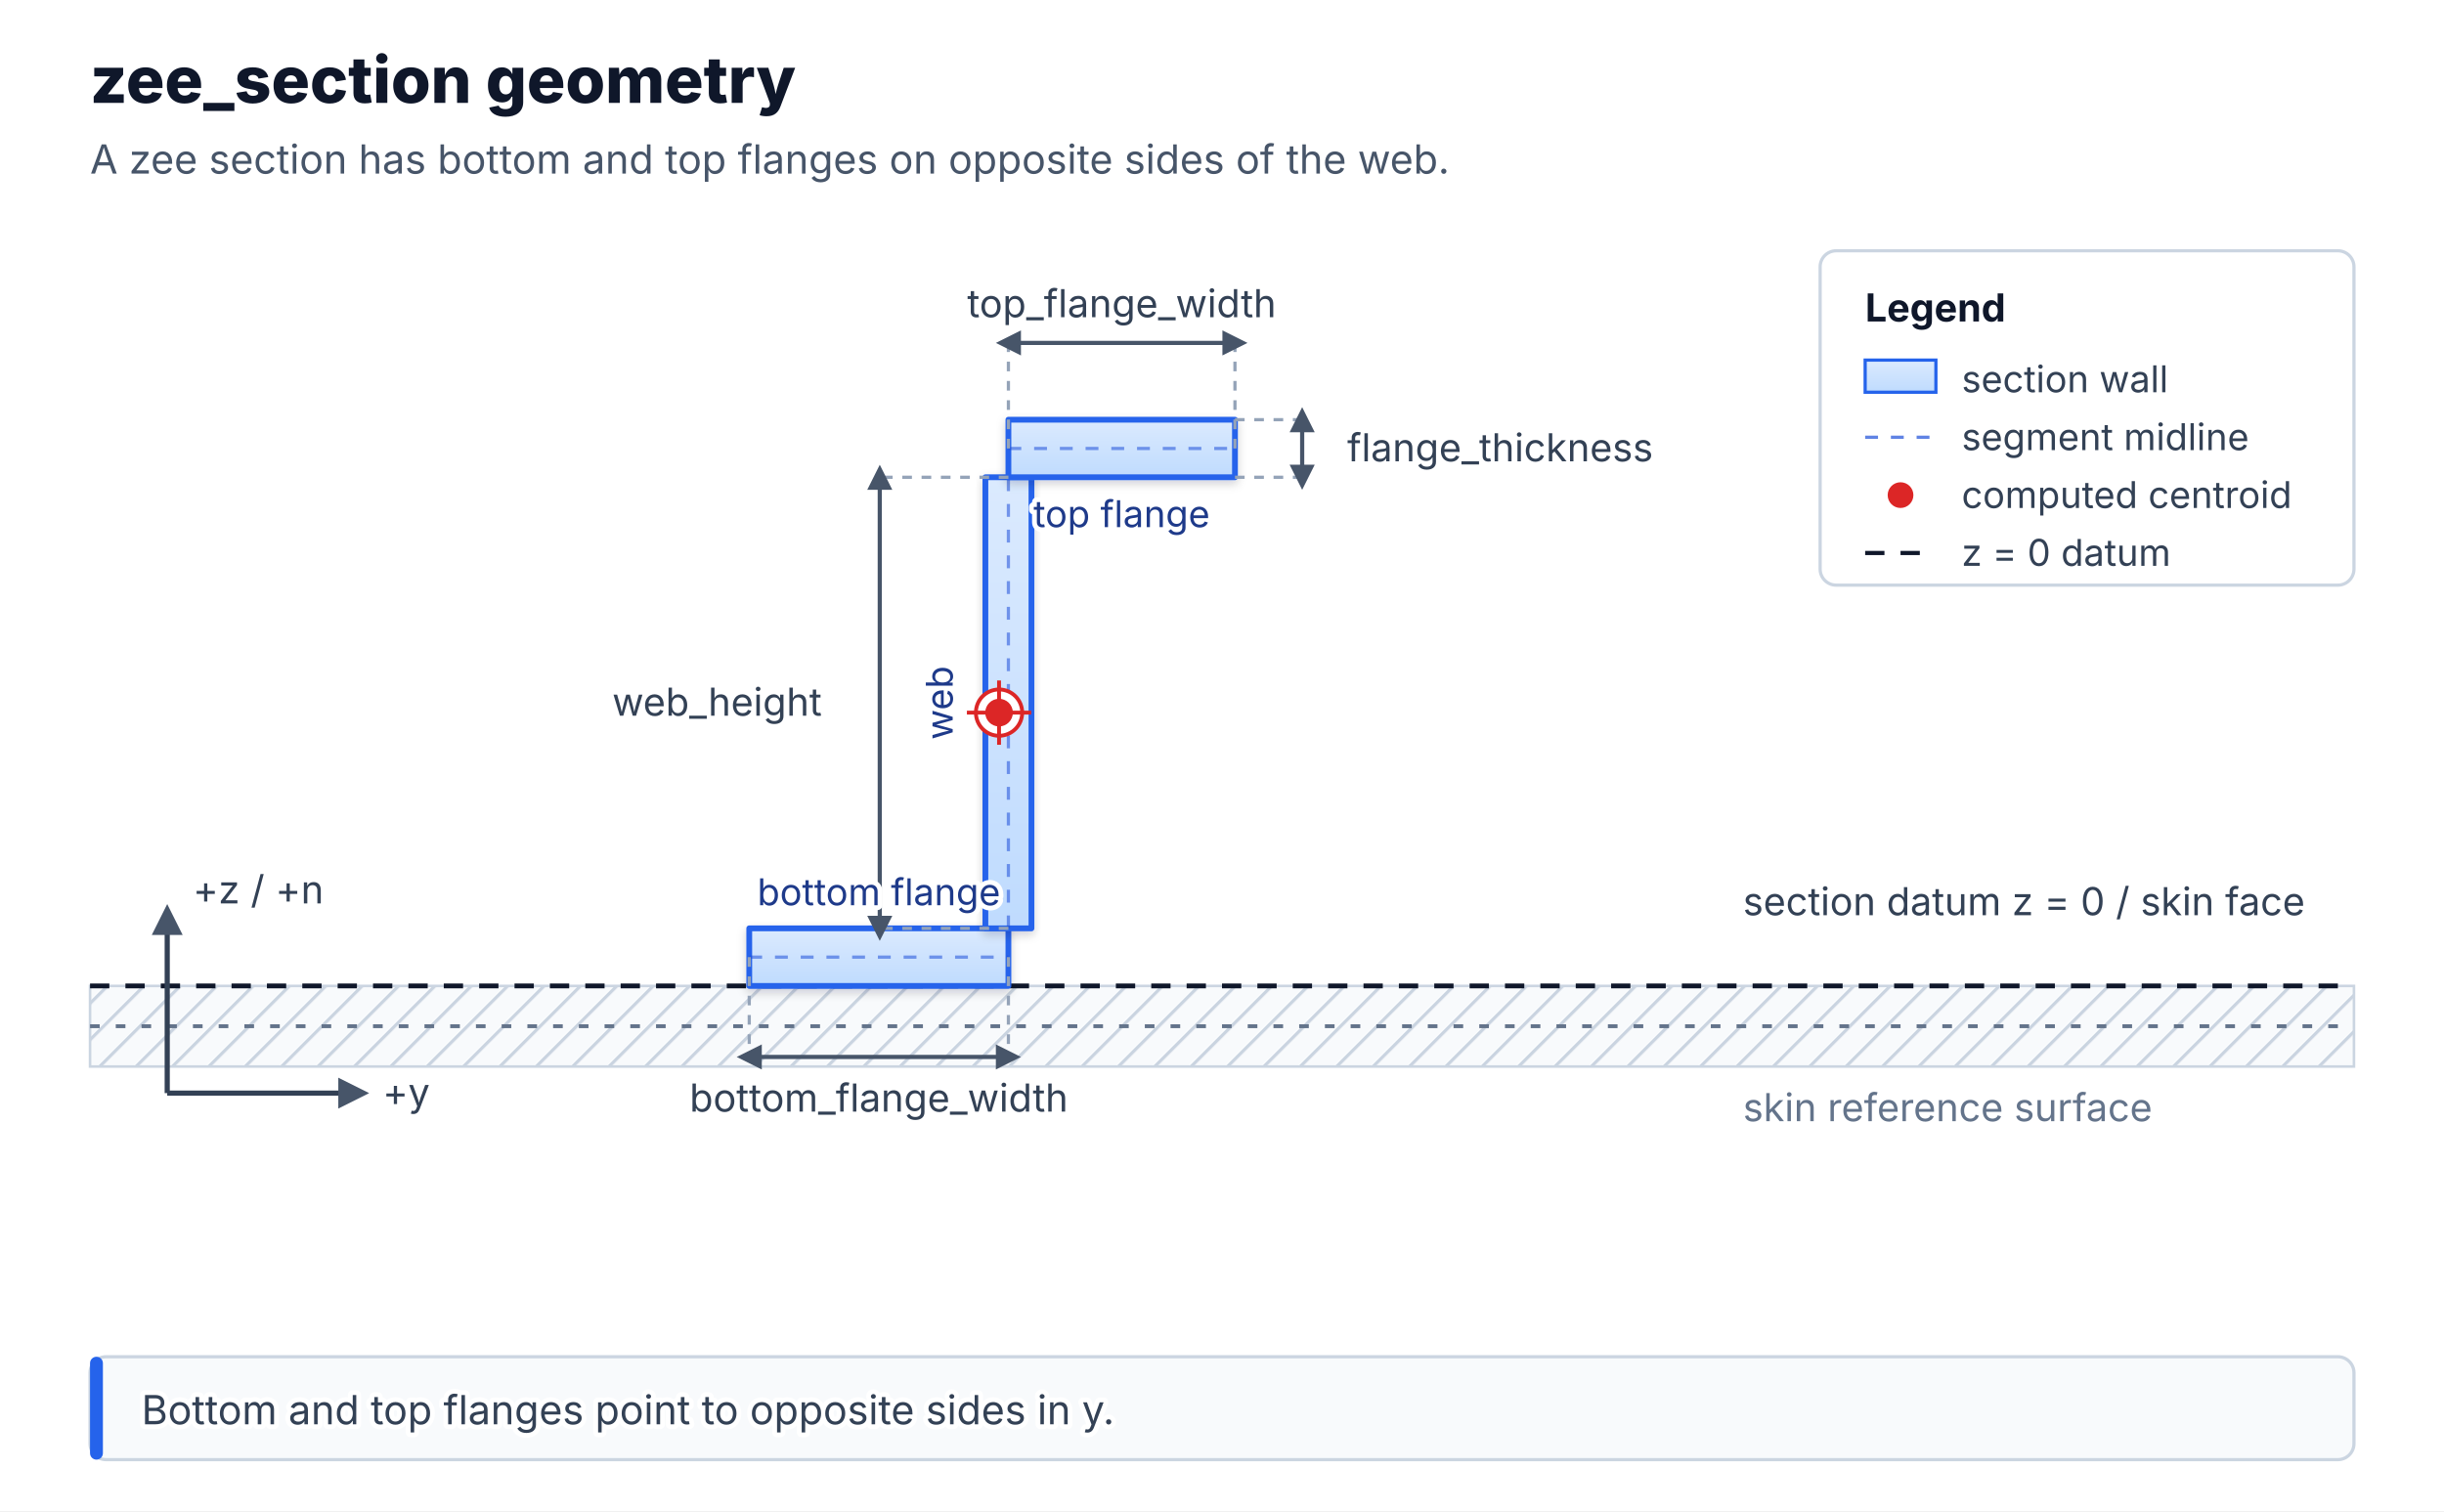
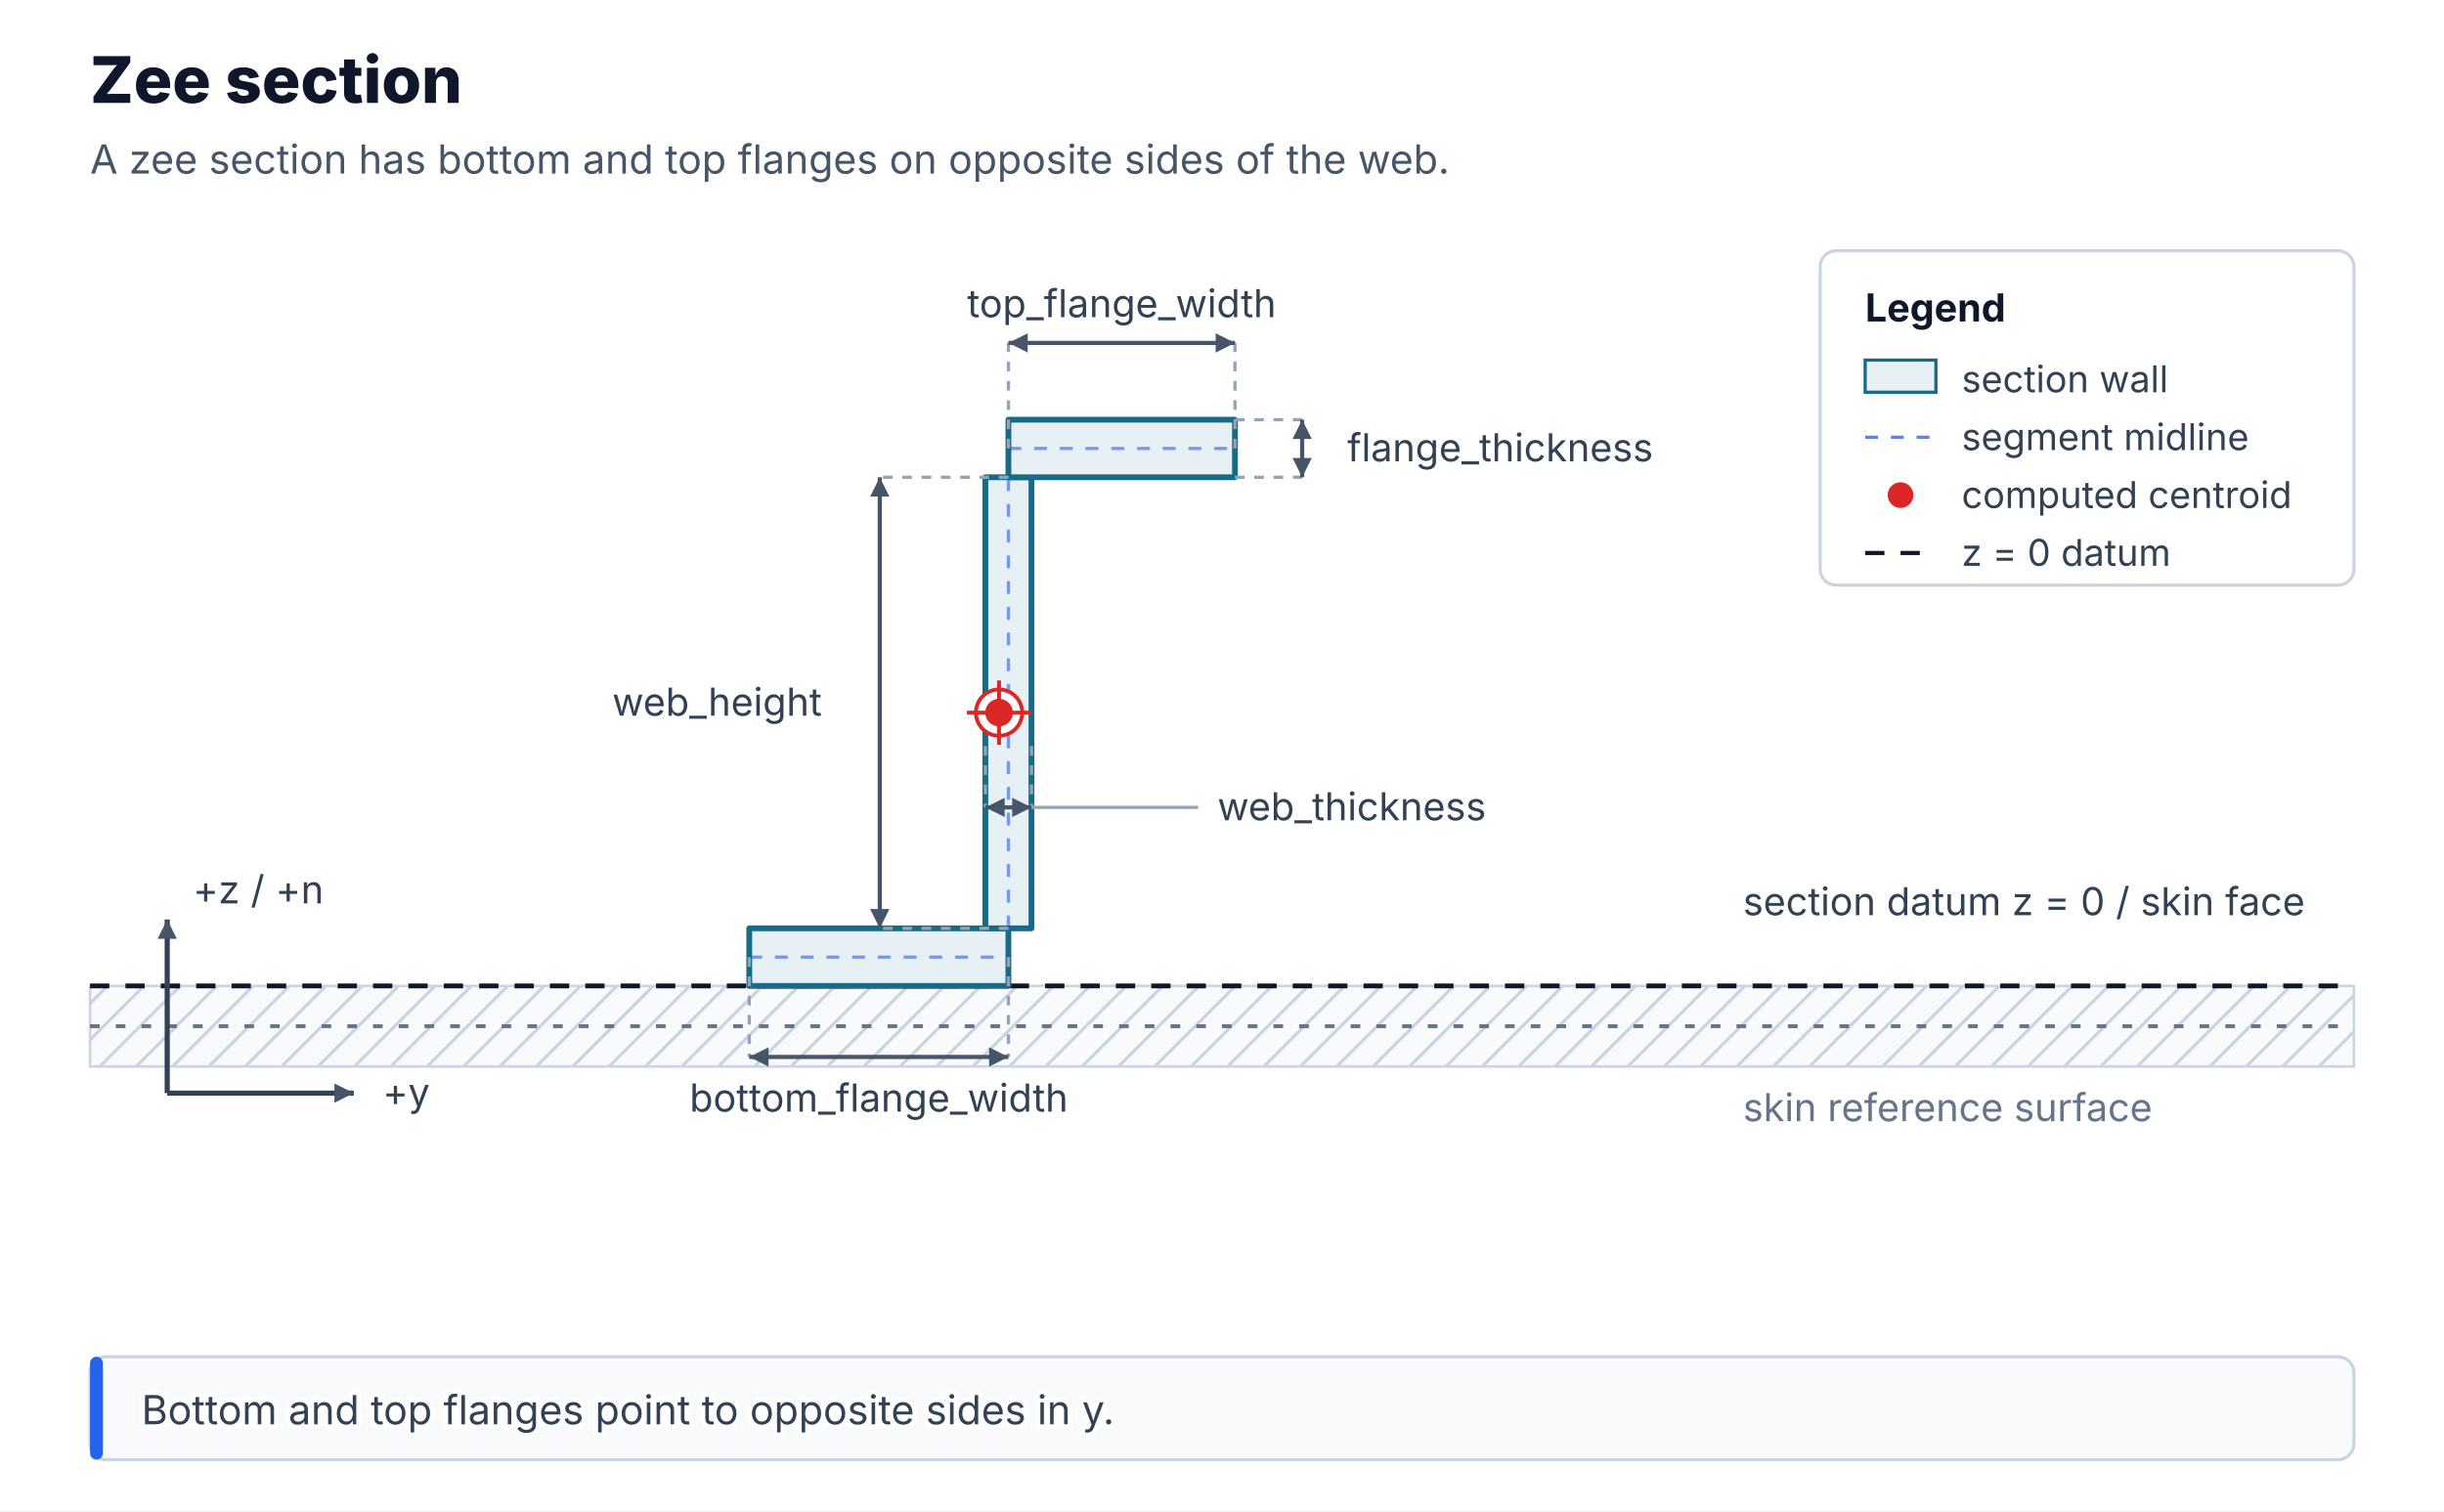
<svg xmlns="http://www.w3.org/2000/svg" viewBox="0 0 760 470" role="img" aria-labelledby="title desc">
  <defs>
-     <linearGradient id="wall-fill" x1="0" y1="0" x2="0" y2="1">
-       <stop offset="0%" stop-color="#dbeafe" />
-       <stop offset="100%" stop-color="#bfdbfe" />
-     </linearGradient>
-     <filter id="wall-shadow" x="-20%" y="-20%" width="140%" height="150%">
-       <feDropShadow dx="0" dy="1.2" stdDeviation="1.4" flood-color="#0f172a" flood-opacity="0.18" />
-     </filter>
    <pattern id="skin-hatch" width="8" height="8" patternUnits="userSpaceOnUse" patternTransform="rotate(45)">
      <rect width="8" height="8" fill="#f8fafc" />
      <line x1="0" y1="0" x2="0" y2="8" stroke="#cbd5e1" stroke-width="2" />
    </pattern>
-     <marker id="arrow" viewBox="0 0 10 10" refX="5" refY="5" markerWidth="6" markerHeight="6" orient="auto-start-reverse">
+     <marker id="arrow" viewBox="0 0 10 10" refX="10" refY="5" markerWidth="6" markerHeight="6" markerUnits="userSpaceOnUse" orient="auto-start-reverse">
      <path d="M 0 0 L 10 5 L 0 10 z" fill="#475569" />
    </marker>
  </defs>
  <rect x="0" y="0" width="760" height="470" fill="#ffffff" />
-   <text x="28" y="32" font-family="Inter, Arial, sans-serif" paint-order="stroke" stroke="#ffffff" stroke-width="3" stroke-linejoin="round" font-size="20" font-weight="760" letter-spacing="0" fill="#0f172a">zee_section geometry</text>
+   <text x="28" y="32" font-family="Inter, Arial, sans-serif" paint-order="stroke" stroke="#ffffff" stroke-width="3" stroke-linejoin="round" font-size="20" font-weight="760" letter-spacing="0" fill="#0f172a">Zee section</text>
  <text x="28" y="54" font-family="Inter, Arial, sans-serif" paint-order="stroke" stroke="#ffffff" stroke-width="3" stroke-linejoin="round" font-size="12.5" fill="#475569">A zee section has bottom and top flanges on opposite sides of the web.</text>
  <rect x="28.00" y="306.66" width="704.00" height="25.07" fill="url(#skin-hatch)" stroke="#cbd5e1" stroke-width="0.8" />
  <line x1="28.00" y1="306.66" x2="732.00" y2="306.66" stroke="#0f172a" stroke-width="1.5" stroke-dasharray="6 5" />
  <line x1="28.00" y1="319.19" x2="732.00" y2="319.19" stroke="#64748b" stroke-width="1.2" stroke-dasharray="3 5" />
  <text x="542.00" y="284.66" font-family="Inter, Arial, sans-serif" paint-order="stroke" stroke="#ffffff" stroke-width="3" stroke-linejoin="round" font-size="12" fill="#334155">section datum z = 0 / skin face</text>
  <text x="542.00" y="348.73" font-family="Inter, Arial, sans-serif" paint-order="stroke" stroke="#ffffff" stroke-width="3" stroke-linejoin="round" font-size="12" fill="#64748b">skin reference surface</text>
  <line x1="52.00" y1="340.00" x2="110.00" y2="340.00" stroke="#334155" stroke-width="1.6" marker-end="url(#arrow)" />
  <line x1="52.00" y1="340.00" x2="52.00" y2="286.00" stroke="#334155" stroke-width="1.6" marker-end="url(#arrow)" />
  <text x="119.00" y="344.00" font-family="Inter, Arial, sans-serif" paint-order="stroke" stroke="#ffffff" stroke-width="3" stroke-linejoin="round" font-size="12" fill="#334155">+y</text>
  <text x="60.00" y="281.00" font-family="Inter, Arial, sans-serif" paint-order="stroke" stroke="#ffffff" stroke-width="3" stroke-linejoin="round" font-size="12" fill="#334155">+z / +n</text>
-   <polygon points="232.99,288.75 313.58,288.75 313.58,306.66 232.99,306.66" fill="url(#wall-fill)" stroke="#2563eb" stroke-width="1.8" stroke-linejoin="round" filter="url(#wall-shadow)" />
+   <polygon points="232.99,288.75 313.58,288.75 313.58,306.66 232.99,306.66" fill="#e6f0f5" stroke="#176b87" stroke-width="1.8" stroke-linejoin="round" />
  <line x1="232.99" y1="297.70" x2="313.58" y2="297.70" stroke="#1d4ed8" stroke-width="1" stroke-dasharray="4 4" opacity="0.55" />
-   <polygon points="306.42,288.75 306.42,148.45 320.75,148.45 320.75,288.75" fill="url(#wall-fill)" stroke="#2563eb" stroke-width="1.8" stroke-linejoin="round" filter="url(#wall-shadow)" />
+   <polygon points="306.42,288.75 306.42,148.45 320.75,148.45 320.75,288.75" fill="#e6f0f5" stroke="#176b87" stroke-width="1.8" stroke-linejoin="round" />
  <line x1="313.58" y1="288.75" x2="313.58" y2="148.45" stroke="#1d4ed8" stroke-width="1" stroke-dasharray="4 4" opacity="0.55" />
-   <polygon points="313.58,130.54 384.03,130.54 384.03,148.45 313.58,148.45" fill="url(#wall-fill)" stroke="#2563eb" stroke-width="1.8" stroke-linejoin="round" filter="url(#wall-shadow)" />
+   <polygon points="313.58,130.54 384.03,130.54 384.03,148.45 313.58,148.45" fill="#e6f0f5" stroke="#176b87" stroke-width="1.8" stroke-linejoin="round" />
  <line x1="313.58" y1="139.49" x2="384.03" y2="139.49" stroke="#1d4ed8" stroke-width="1" stroke-dasharray="4 4" opacity="0.55" />
  <line x1="232.99" y1="297.70" x2="232.99" y2="328.75" stroke="#94a3b8" stroke-width="1" stroke-dasharray="3 3" />
  <line x1="313.58" y1="297.70" x2="313.58" y2="328.75" stroke="#94a3b8" stroke-width="1" stroke-dasharray="3 3" />
  <line x1="232.99" y1="328.75" x2="313.58" y2="328.75" stroke="#475569" stroke-width="1.3" marker-start="url(#arrow)" marker-end="url(#arrow)" />
  <text x="273.28" y="345.75" font-family="Inter, Arial, sans-serif" paint-order="stroke" stroke="#ffffff" stroke-width="3" stroke-linejoin="round" font-size="12" text-anchor="middle" fill="#334155">bottom_flange_width</text>
  <line x1="313.58" y1="139.49" x2="313.58" y2="106.66" stroke="#94a3b8" stroke-width="1" stroke-dasharray="3 3" />
  <line x1="384.03" y1="139.49" x2="384.03" y2="106.66" stroke="#94a3b8" stroke-width="1" stroke-dasharray="3 3" />
  <line x1="313.58" y1="106.66" x2="384.03" y2="106.66" stroke="#475569" stroke-width="1.3" marker-start="url(#arrow)" marker-end="url(#arrow)" />
  <text x="348.81" y="98.66" font-family="Inter, Arial, sans-serif" paint-order="stroke" stroke="#ffffff" stroke-width="3" stroke-linejoin="round" font-size="12" text-anchor="middle" fill="#334155">top_flange_width</text>
  <line x1="313.58" y1="288.75" x2="273.58" y2="288.75" stroke="#94a3b8" stroke-width="1" stroke-dasharray="3 3" />
  <line x1="313.58" y1="148.45" x2="273.58" y2="148.45" stroke="#94a3b8" stroke-width="1" stroke-dasharray="3 3" />
  <line x1="273.58" y1="288.75" x2="273.58" y2="148.45" stroke="#475569" stroke-width="1.3" marker-start="url(#arrow)" marker-end="url(#arrow)" />
  <text x="255.58" y="222.60" font-family="Inter, Arial, sans-serif" paint-order="stroke" stroke="#ffffff" stroke-width="3" stroke-linejoin="round" font-size="12" text-anchor="end" fill="#334155">web_height</text>
+   <line x1="320.75" y1="251.13" x2="372.58" y2="251.13" stroke="#94a3b8" />
+   <line x1="306.42" y1="232.03" x2="306.42" y2="251.13" stroke="#94a3b8" stroke-width="1" stroke-dasharray="3 3" />
+   <line x1="320.75" y1="232.03" x2="320.75" y2="251.13" stroke="#94a3b8" stroke-width="1" stroke-dasharray="3 3" />
+   <line x1="306.42" y1="251.13" x2="320.75" y2="251.13" stroke="#475569" stroke-width="1.3" marker-start="url(#arrow)" marker-end="url(#arrow)" />
+   <text x="378.58" y="255.13" font-family="Inter, Arial, sans-serif" paint-order="stroke" stroke="#ffffff" stroke-width="3" stroke-linejoin="round" font-size="12" text-anchor="start" fill="#334155">web_thickness</text>
  <line x1="384.03" y1="148.45" x2="404.93" y2="148.45" stroke="#94a3b8" stroke-width="1" stroke-dasharray="3 3" />
  <line x1="384.03" y1="130.54" x2="404.93" y2="130.54" stroke="#94a3b8" stroke-width="1" stroke-dasharray="3 3" />
  <line x1="404.93" y1="148.45" x2="404.93" y2="130.54" stroke="#475569" stroke-width="1.3" marker-start="url(#arrow)" marker-end="url(#arrow)" />
  <text x="418.93" y="143.49" font-family="Inter, Arial, sans-serif" paint-order="stroke" stroke="#ffffff" stroke-width="3" stroke-linejoin="round" font-size="12" text-anchor="start" fill="#334155">flange_thickness</text>
  <circle cx="310.67" cy="221.65" r="7.2" fill="#ffffff" stroke="#dc2626" stroke-width="1.2" />
  <circle cx="310.67" cy="221.65" r="4.3" fill="#dc2626" />
  <line x1="300.67" y1="221.65" x2="320.67" y2="221.65" stroke="#dc2626" stroke-width="1.2" />
  <line x1="310.67" y1="211.65" x2="310.67" y2="231.65" stroke="#dc2626" stroke-width="1.2" />
-   <text x="273.28" y="277.40" font-family="Inter, Arial, sans-serif" paint-order="stroke" stroke="#ffffff" stroke-width="3" stroke-linejoin="round" font-size="11.5" text-anchor="middle" dominant-baseline="middle" fill="#1e3a8a">bottom flange</text>
-   <text x="292.09" y="218.60" transform="rotate(-90.0 292.09 218.60)" font-family="Inter, Arial, sans-serif" paint-order="stroke" stroke="#ffffff" stroke-width="3" stroke-linejoin="round" font-size="11.5" text-anchor="middle" dominant-baseline="middle" fill="#1e3a8a">web</text>
-   <text x="348.81" y="159.79" font-family="Inter, Arial, sans-serif" paint-order="stroke" stroke="#ffffff" stroke-width="3" stroke-linejoin="round" font-size="11.5" text-anchor="middle" dominant-baseline="middle" fill="#1e3a8a">top flange</text>
  <rect x="566.00" y="78.00" width="166" height="104" rx="5" fill="#ffffff" stroke="#cbd5e1" />
  <text x="580.00" y="100.00" font-family="Inter, Arial, sans-serif" paint-order="stroke" stroke="#ffffff" stroke-width="3" stroke-linejoin="round" font-size="12" font-weight="700" fill="#0f172a">Legend</text>
-   <rect x="580.00" y="112.00" width="22" height="10" fill="url(#wall-fill)" stroke="#2563eb" stroke-width="1" />
+   <rect x="580.00" y="112.00" width="22" height="10" fill="#e6f0f5" stroke="#176b87" stroke-width="1" />
  <text x="610.00" y="122.00" font-family="Inter, Arial, sans-serif" paint-order="stroke" stroke="#ffffff" stroke-width="3" stroke-linejoin="round" font-size="11.5" fill="#334155">section wall</text>
  <line x1="580.00" y1="136.00" x2="602.00" y2="136.00" stroke="#1d4ed8" stroke-width="1" stroke-dasharray="4 4" opacity="0.7" />
  <text x="610.00" y="140.00" font-family="Inter, Arial, sans-serif" paint-order="stroke" stroke="#ffffff" stroke-width="3" stroke-linejoin="round" font-size="11.5" fill="#334155">segment midline</text>
  <circle cx="591.00" cy="154.00" r="4" fill="#dc2626" />
  <text x="610.00" y="158.00" font-family="Inter, Arial, sans-serif" paint-order="stroke" stroke="#ffffff" stroke-width="3" stroke-linejoin="round" font-size="11.5" fill="#334155">computed centroid</text>
  <line x1="580.00" y1="172.00" x2="602.00" y2="172.00" stroke="#0f172a" stroke-width="1.3" stroke-dasharray="6 5" />
  <text x="610.00" y="176.00" font-family="Inter, Arial, sans-serif" paint-order="stroke" stroke="#ffffff" stroke-width="3" stroke-linejoin="round" font-size="11.5" fill="#334155">z = 0 datum</text>
  <rect x="28" y="422.00" width="704" height="32" rx="5" fill="#f8fafc" stroke="#cbd5e1" />
  <rect x="28" y="422.00" width="4" height="32" rx="2" fill="#2563eb" />
  <text x="44" y="443.00" font-family="Inter, Arial, sans-serif" paint-order="stroke" stroke="#ffffff" stroke-width="3" stroke-linejoin="round" font-size="12.5" fill="#334155">Bottom and top flanges point to opposite sides in y.</text>
</svg>
